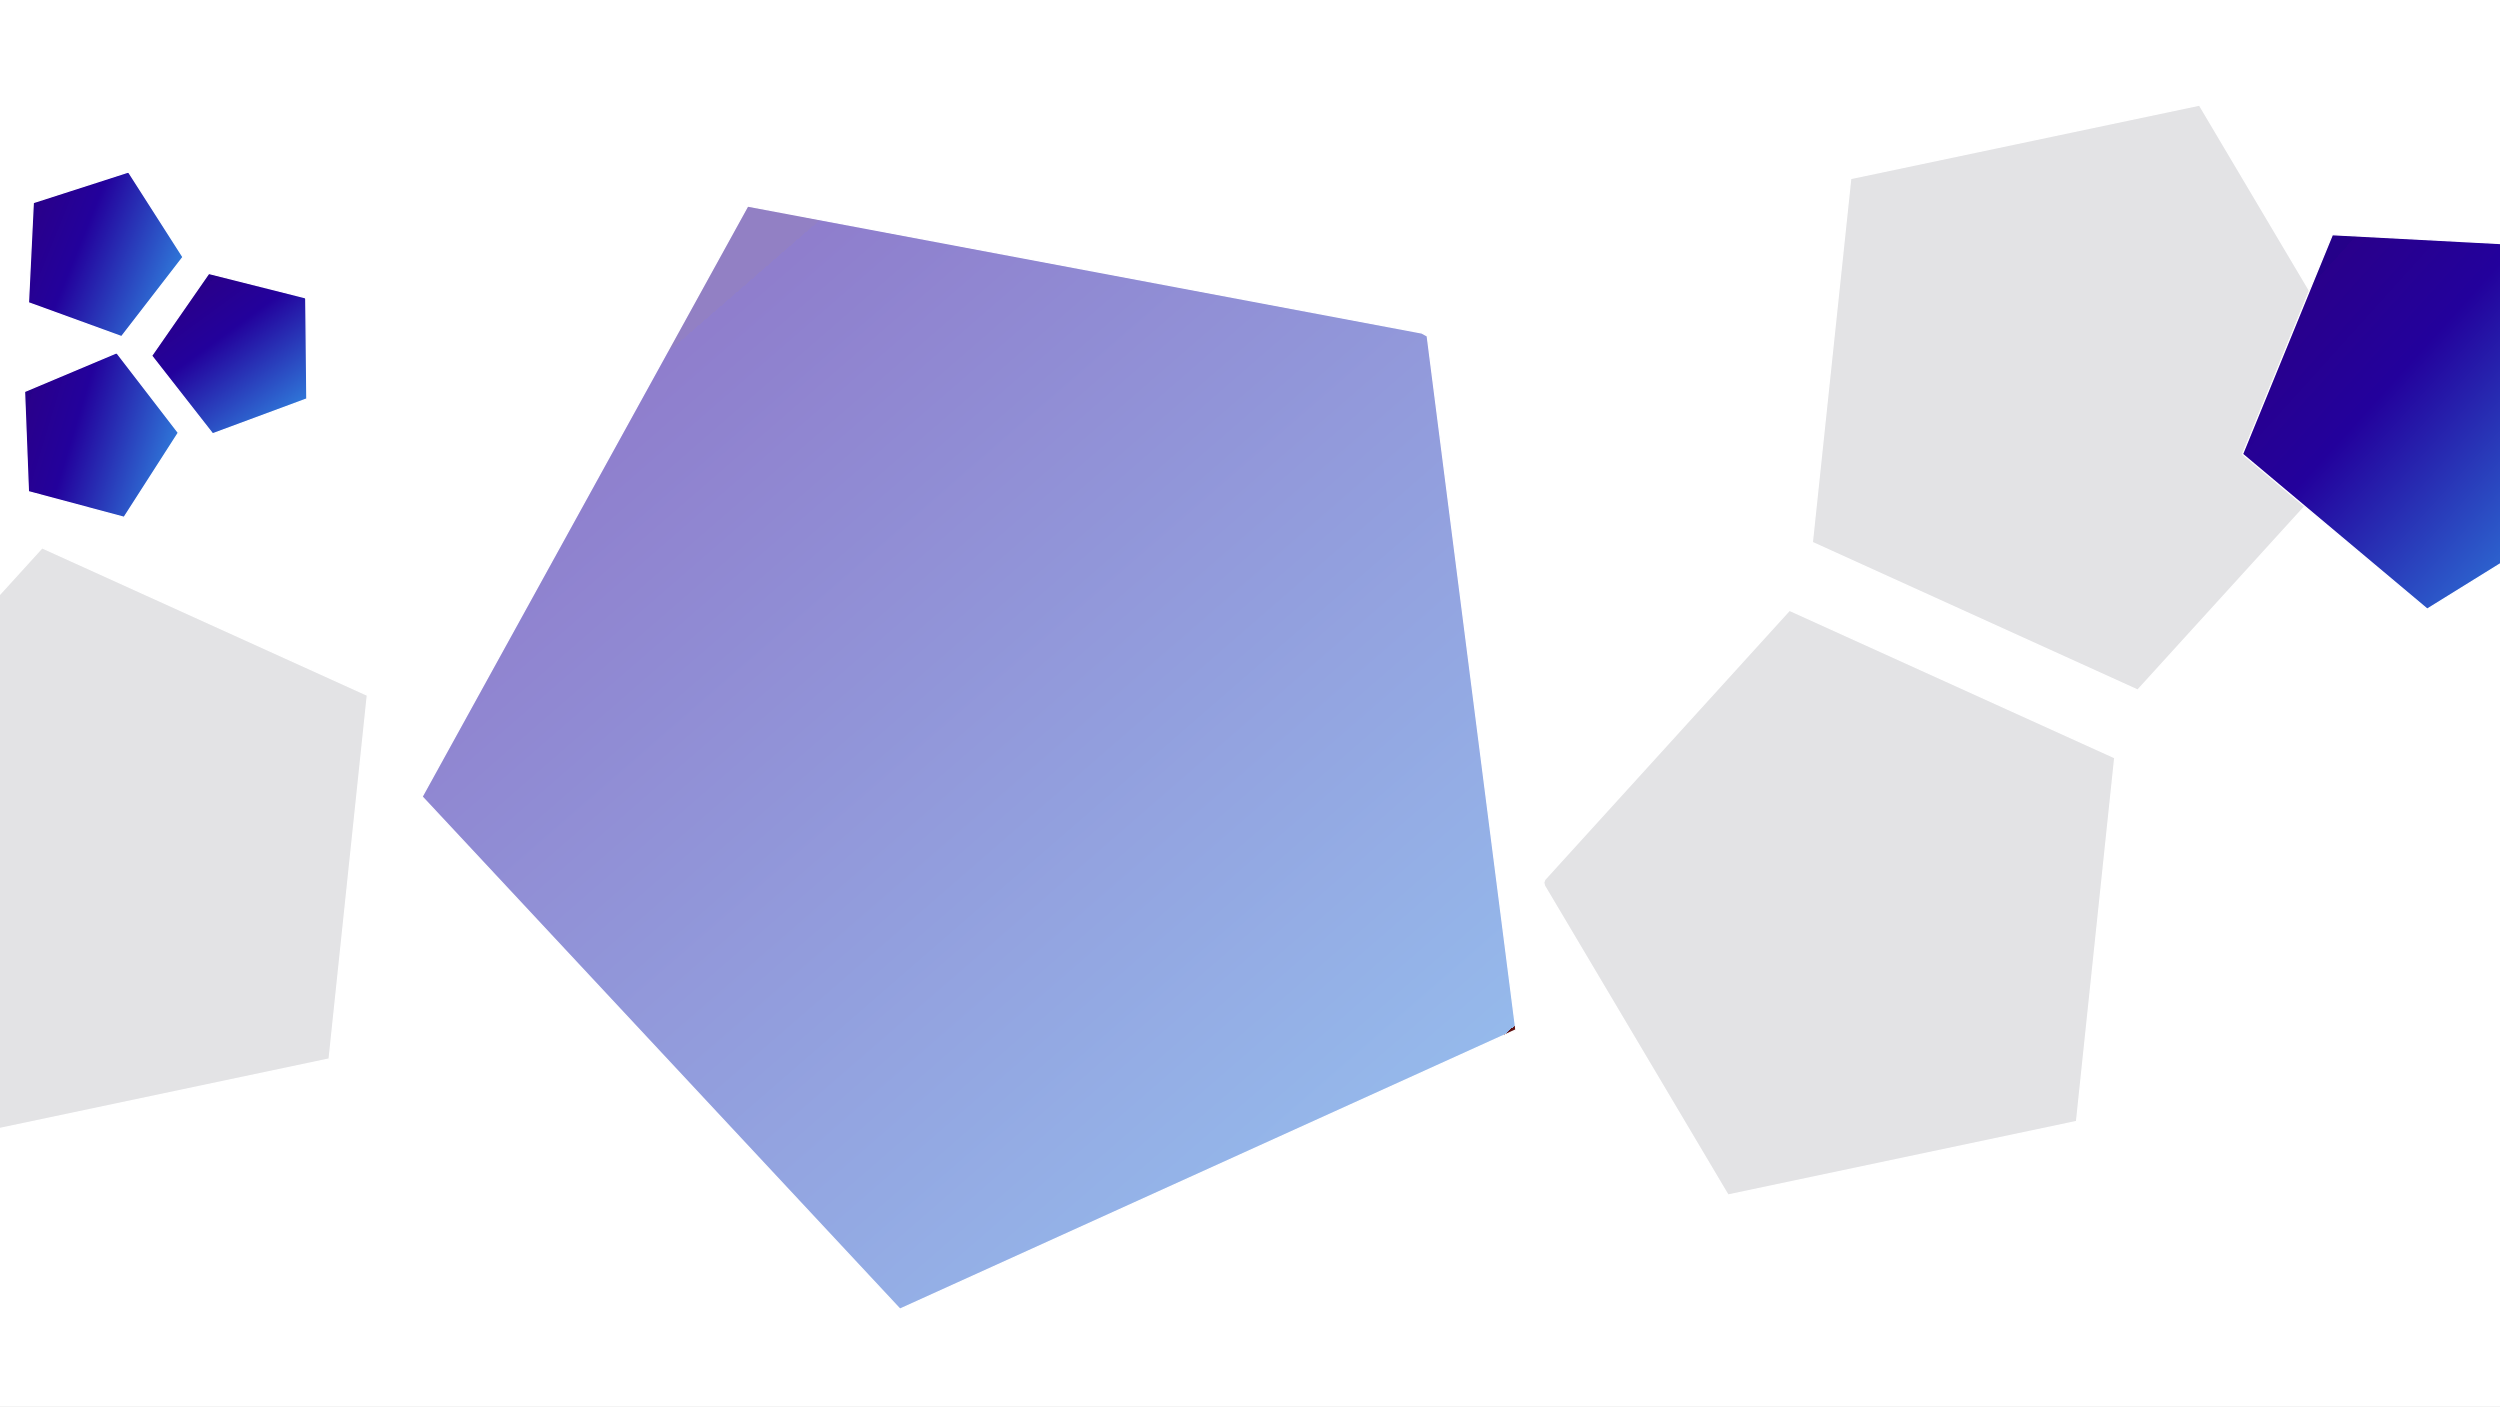
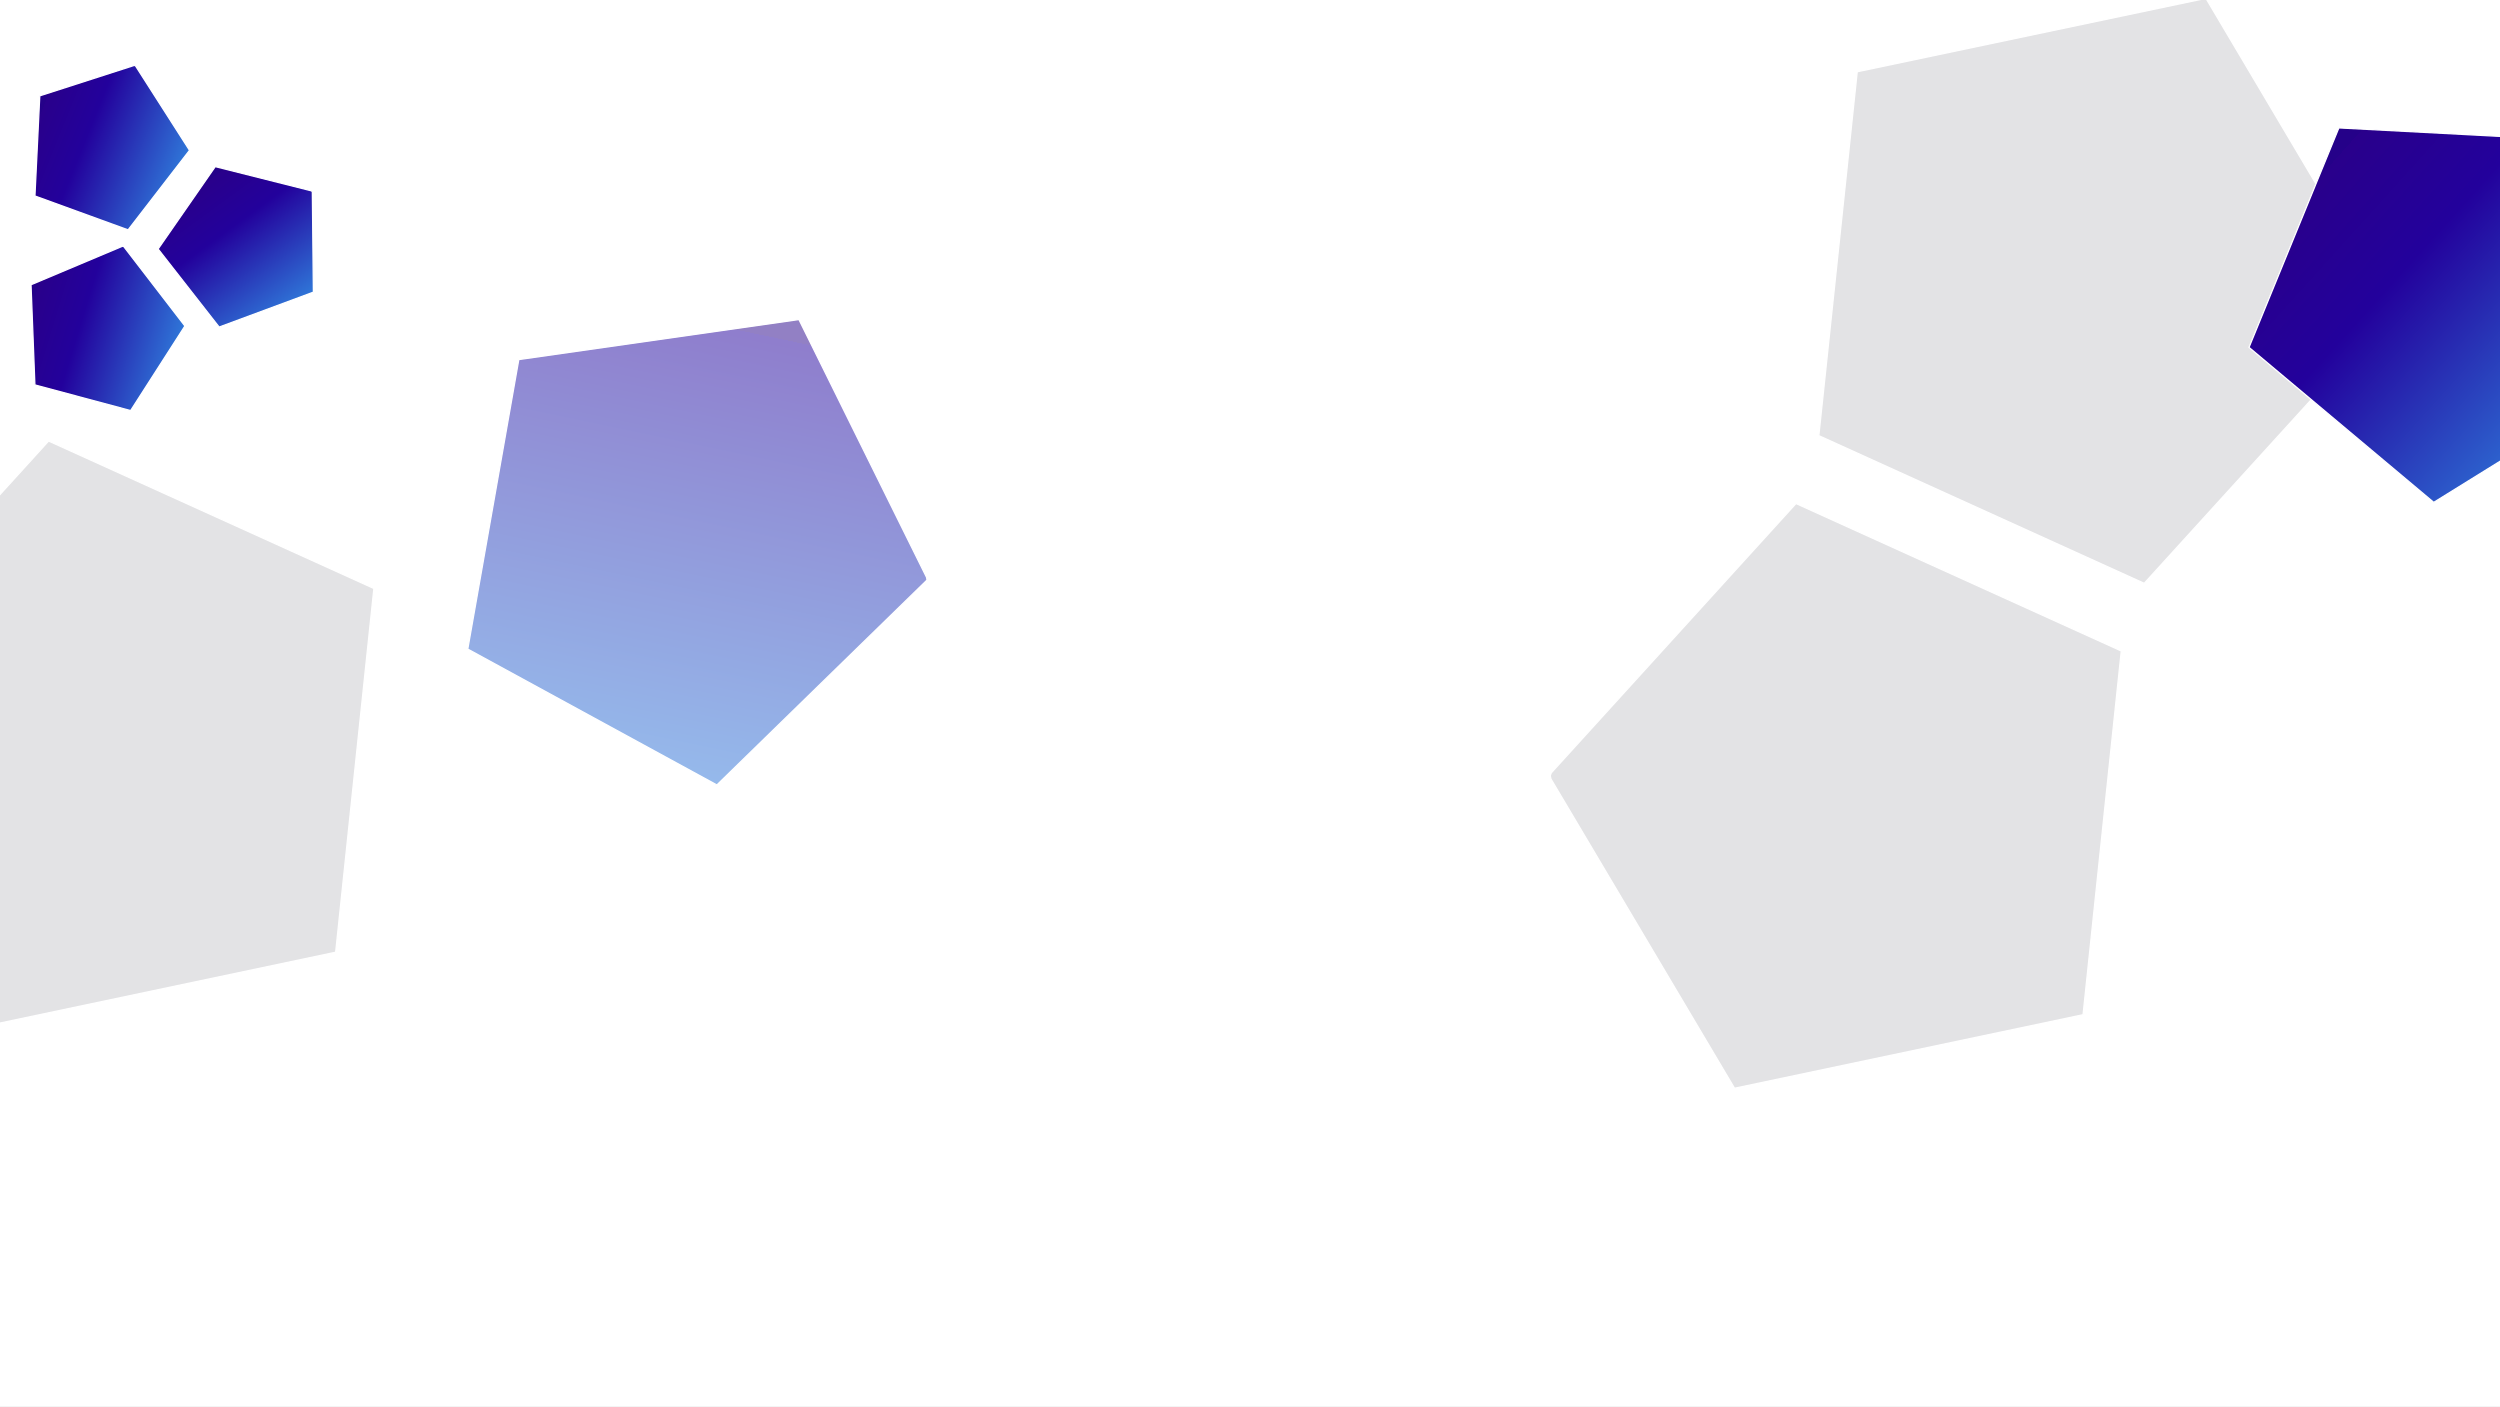
<svg xmlns="http://www.w3.org/2000/svg" width="1920" height="1080" viewBox="0 0 1920 1080">
  <defs>
    <linearGradient id="linear-gradient" x1="0.047" y1="0.389" x2="1" y2="0.419" gradientUnits="objectBoundingBox">
      <stop offset="0" stop-color="#250189" />
      <stop offset="0" stop-color="#2b0085" />
      <stop offset="0" stop-color="#2b0084" />
      <stop offset="0" stop-color="#29008b" />
      <stop offset="0.337" stop-color="#23019c" />
      <stop offset="1" stop-color="#2f76d8" />
      <stop offset="1" stop-color="#611212" />
    </linearGradient>
    <linearGradient id="linear-gradient-5" x1="0.047" y1="0.389" x2="1" y2="0.419" gradientUnits="objectBoundingBox">
      <stop offset="0" stop-color="#250189" stop-opacity="0.502" />
      <stop offset="0" stop-color="#2b0085" />
      <stop offset="0" stop-color="#2b0084" />
      <stop offset="0" stop-color="#29008b" />
      <stop offset="0" stop-color="#23019c" stop-opacity="0.51" />
      <stop offset="1" stop-color="#2f76d8" stop-opacity="0.51" />
      <stop offset="1" stop-color="#611212" />
    </linearGradient>
    <clipPath id="clip-path">
      <rect width="1226" height="606" fill="none" />
    </clipPath>
    <clipPath id="clip-theme">
      <rect width="1920" height="1080" />
    </clipPath>
  </defs>
  <g id="theme" clip-path="url(#clip-theme)">
    <rect width="1920" height="1080" fill="#fff" />
-     <g id="Group_1" data-name="Group 1" transform="translate(2736 -8464.636)">
+     <g id="Group_1" data-name="Group 1" transform="translate(2741 -8546.636)">
      <path id="darkblue" d="M60.668,0l-.644.224L0,46.855l22.8,73.539H98.918l23.445-73.539L61.294.154Z" transform="matrix(0.94, 0.342, -0.342, 0.94, -2694.435, 8576.19)" stroke="#fff" stroke-width="1" fill="url(#linear-gradient)" />
      <path id="grey2" d="M223.891,0l-2.375.793L0,165.853l84.151,260.3h280.9l86.522-260.3L226.2.546Z" transform="matrix(-0.105, 0.995, -0.995, -0.105, -881.8, 8562.754)" fill="rgba(132,130,139,0.23)" stroke="#fff" stroke-width="1" />
      <path id="darkblue-2" data-name="darkblue" d="M60.668,0l-.644.224L0,46.855l22.8,73.539H98.918l23.445-73.539L61.294.154Z" transform="matrix(0.616, 0.788, -0.788, 0.616, -2538.762, 8645.729)" stroke="#fff" stroke-width="1" fill="url(#linear-gradient)" />
      <path id="darkblue-3" data-name="darkblue" d="M60.668,0l-.644.224L0,46.855l22.8,73.539H98.918l23.445-73.539L61.294.154Z" transform="matrix(0.966, 0.259, -0.259, 0.966, -2705.048, 8720.048)" stroke="#fff" stroke-width="1" fill="url(#linear-gradient)" />
      <path id="darkblue-4" data-name="darkblue" d="M147.619,0l-1.566.529L0,110.537,55.484,284.022H240.691l57.047-173.485L149.143.364Z" transform="translate(-873.705 8560.187) rotate(40)" stroke="#fff" stroke-width="1" fill="url(#linear-gradient)" />
      <path id="grey1" d="M223.891,0l-2.375.793L0,165.853l84.151,260.3h280.9l86.522-260.3L226.2.546Z" transform="translate(-1573.824 9365.091) rotate(-84)" fill="rgba(132,130,139,0.23)" stroke="#fff" stroke-width="1" />
      <path id="grey" d="M223.891,0l-2.375.793L0,165.853l84.151,260.3h280.9l86.522-260.3L226.2.546Z" transform="translate(-2915.824 9317.091) rotate(-84)" fill="rgba(132,130,139,0.23)" stroke="#fff" stroke-width="1" />
    </g>
-     <path id="Path_10" data-name="Path 10" d="M428.931,0l-4.549,1.5L0,313.643,161.217,805.9H699.366L865.125,313.643Z" transform="translate(803.597 -55.67) rotate(47)" stroke="#fff" stroke-width="1" fill="url(#linear-gradient-5)" />
+     <path id="Path_10" data-name="Path 10" d="M179.965,0l-1.909.63L0,131.594,67.641,338.128H293.43l69.547-206.534Z" transform="translate(743.183 268.25) rotate(100)" stroke="#fff" stroke-width="1" fill="url(#linear-gradient-5)" />
  </g>
</svg>
